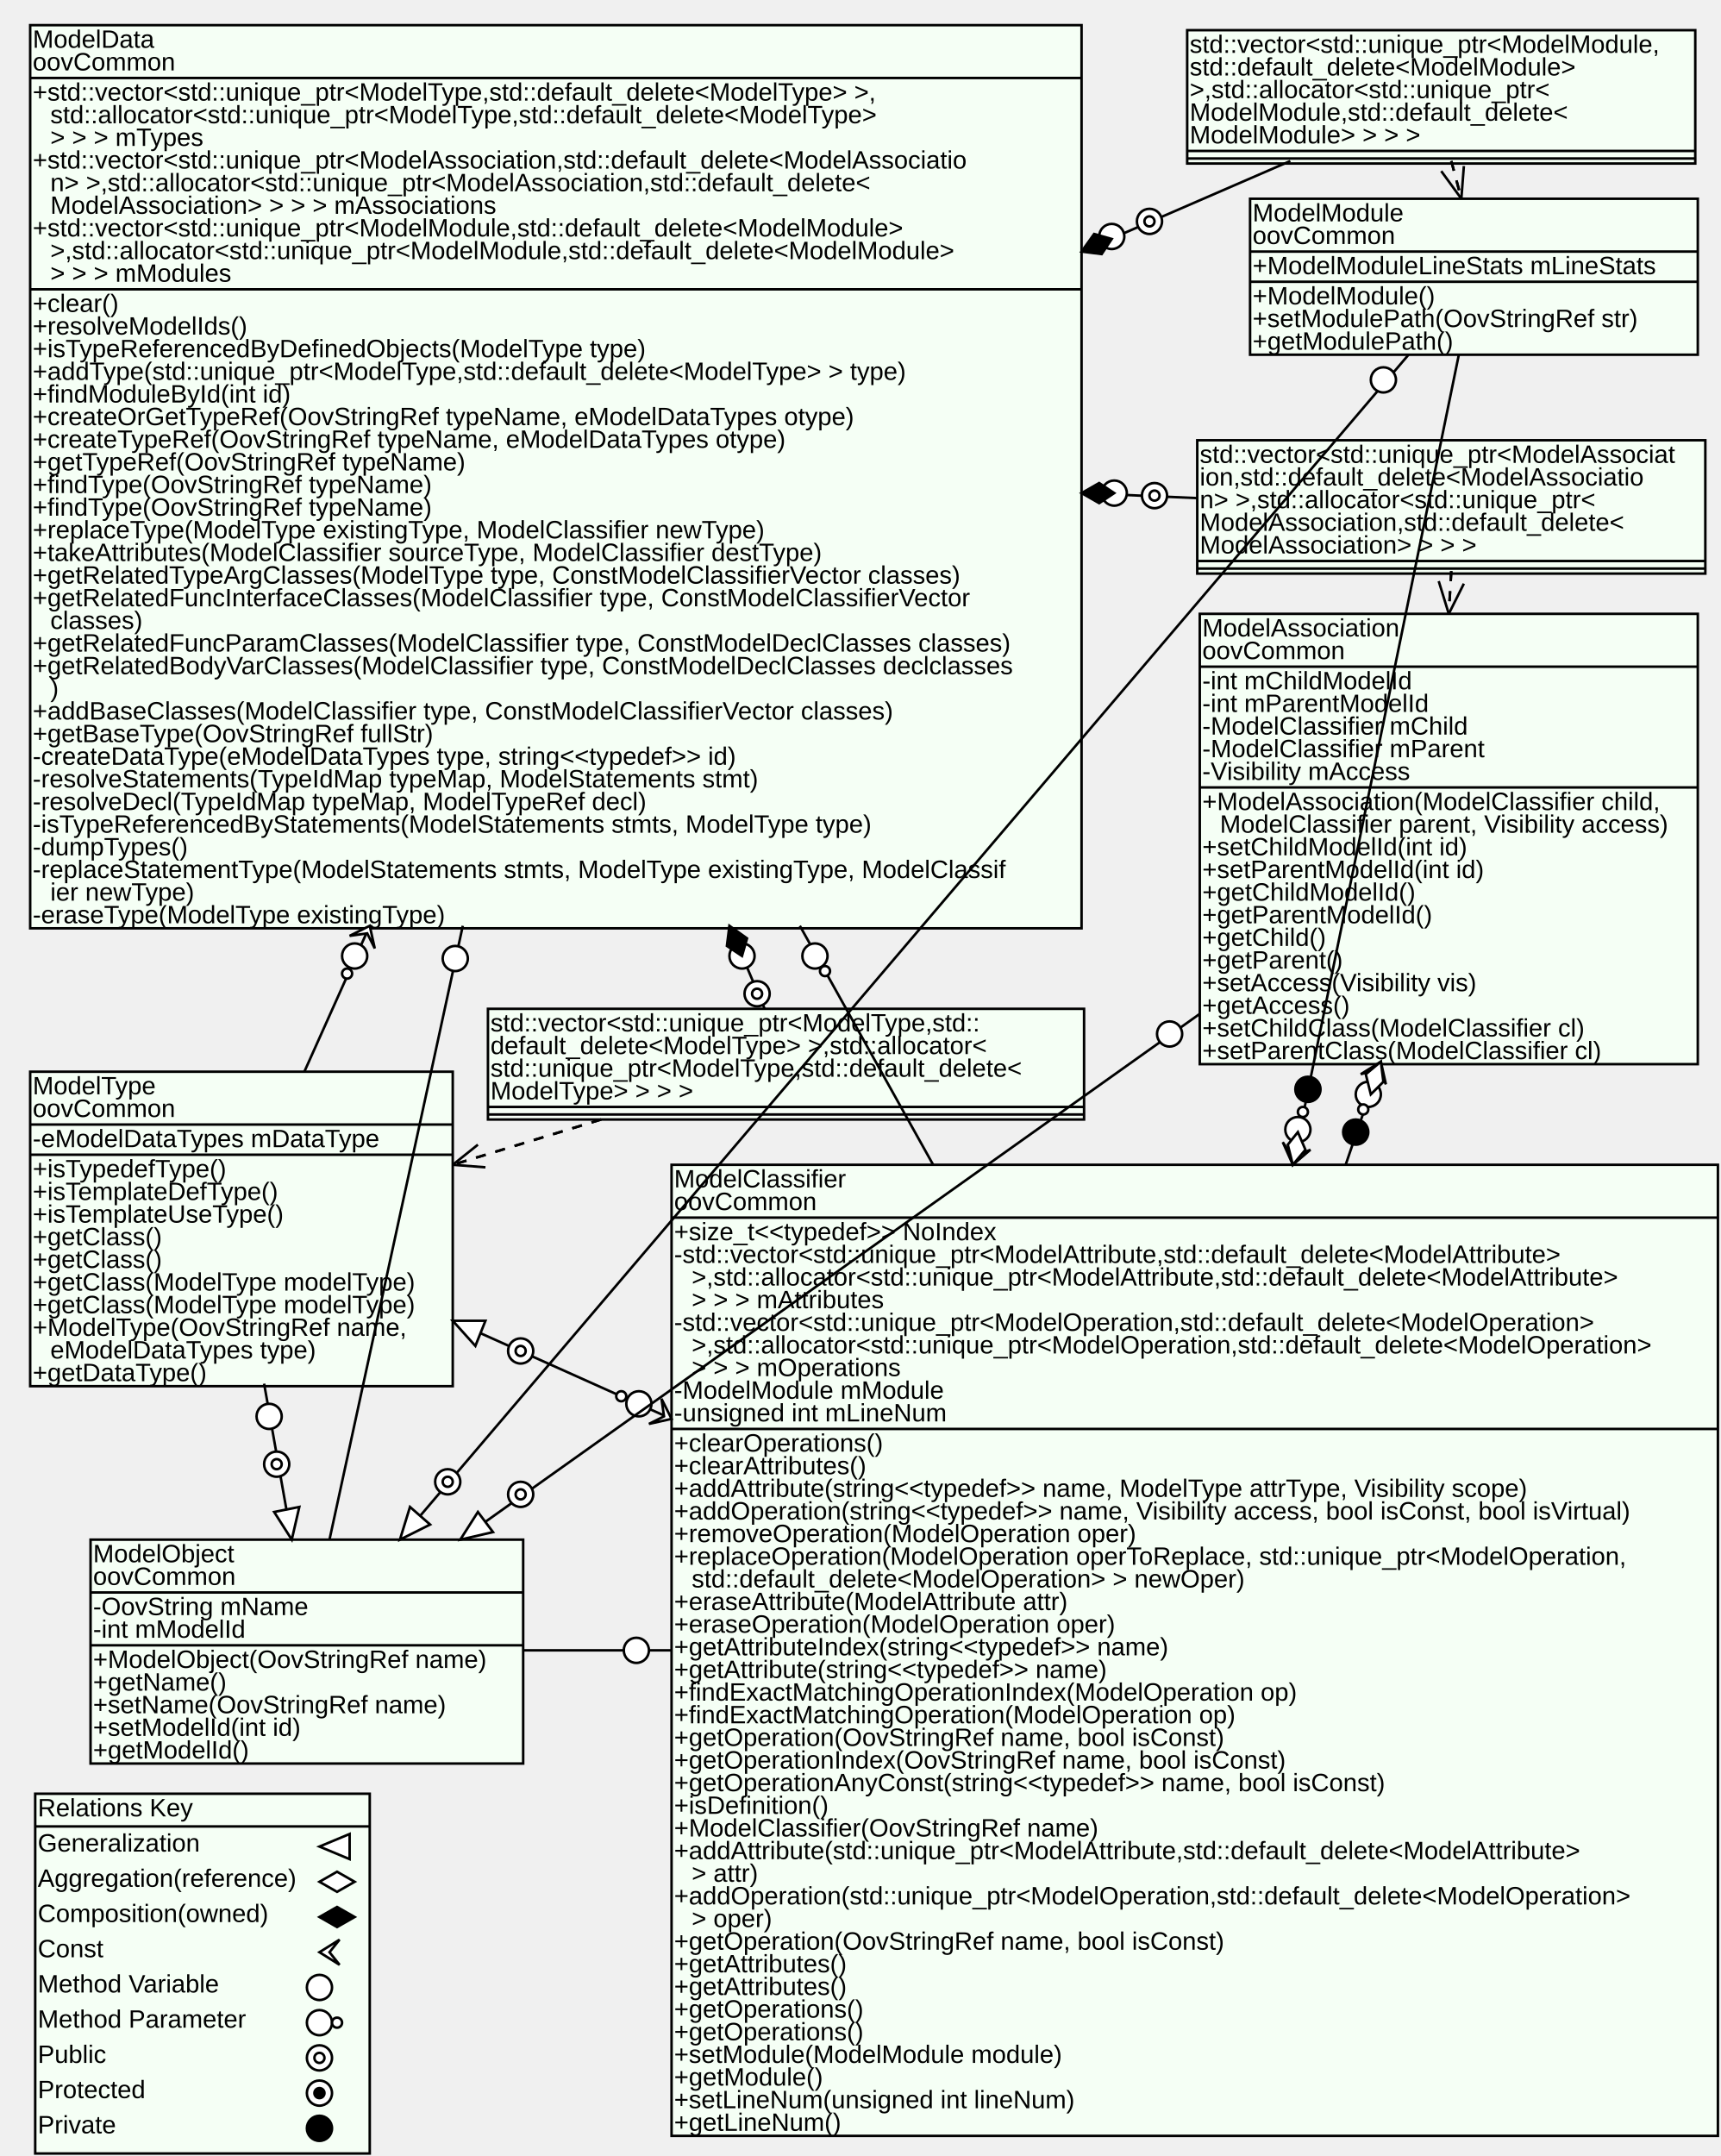
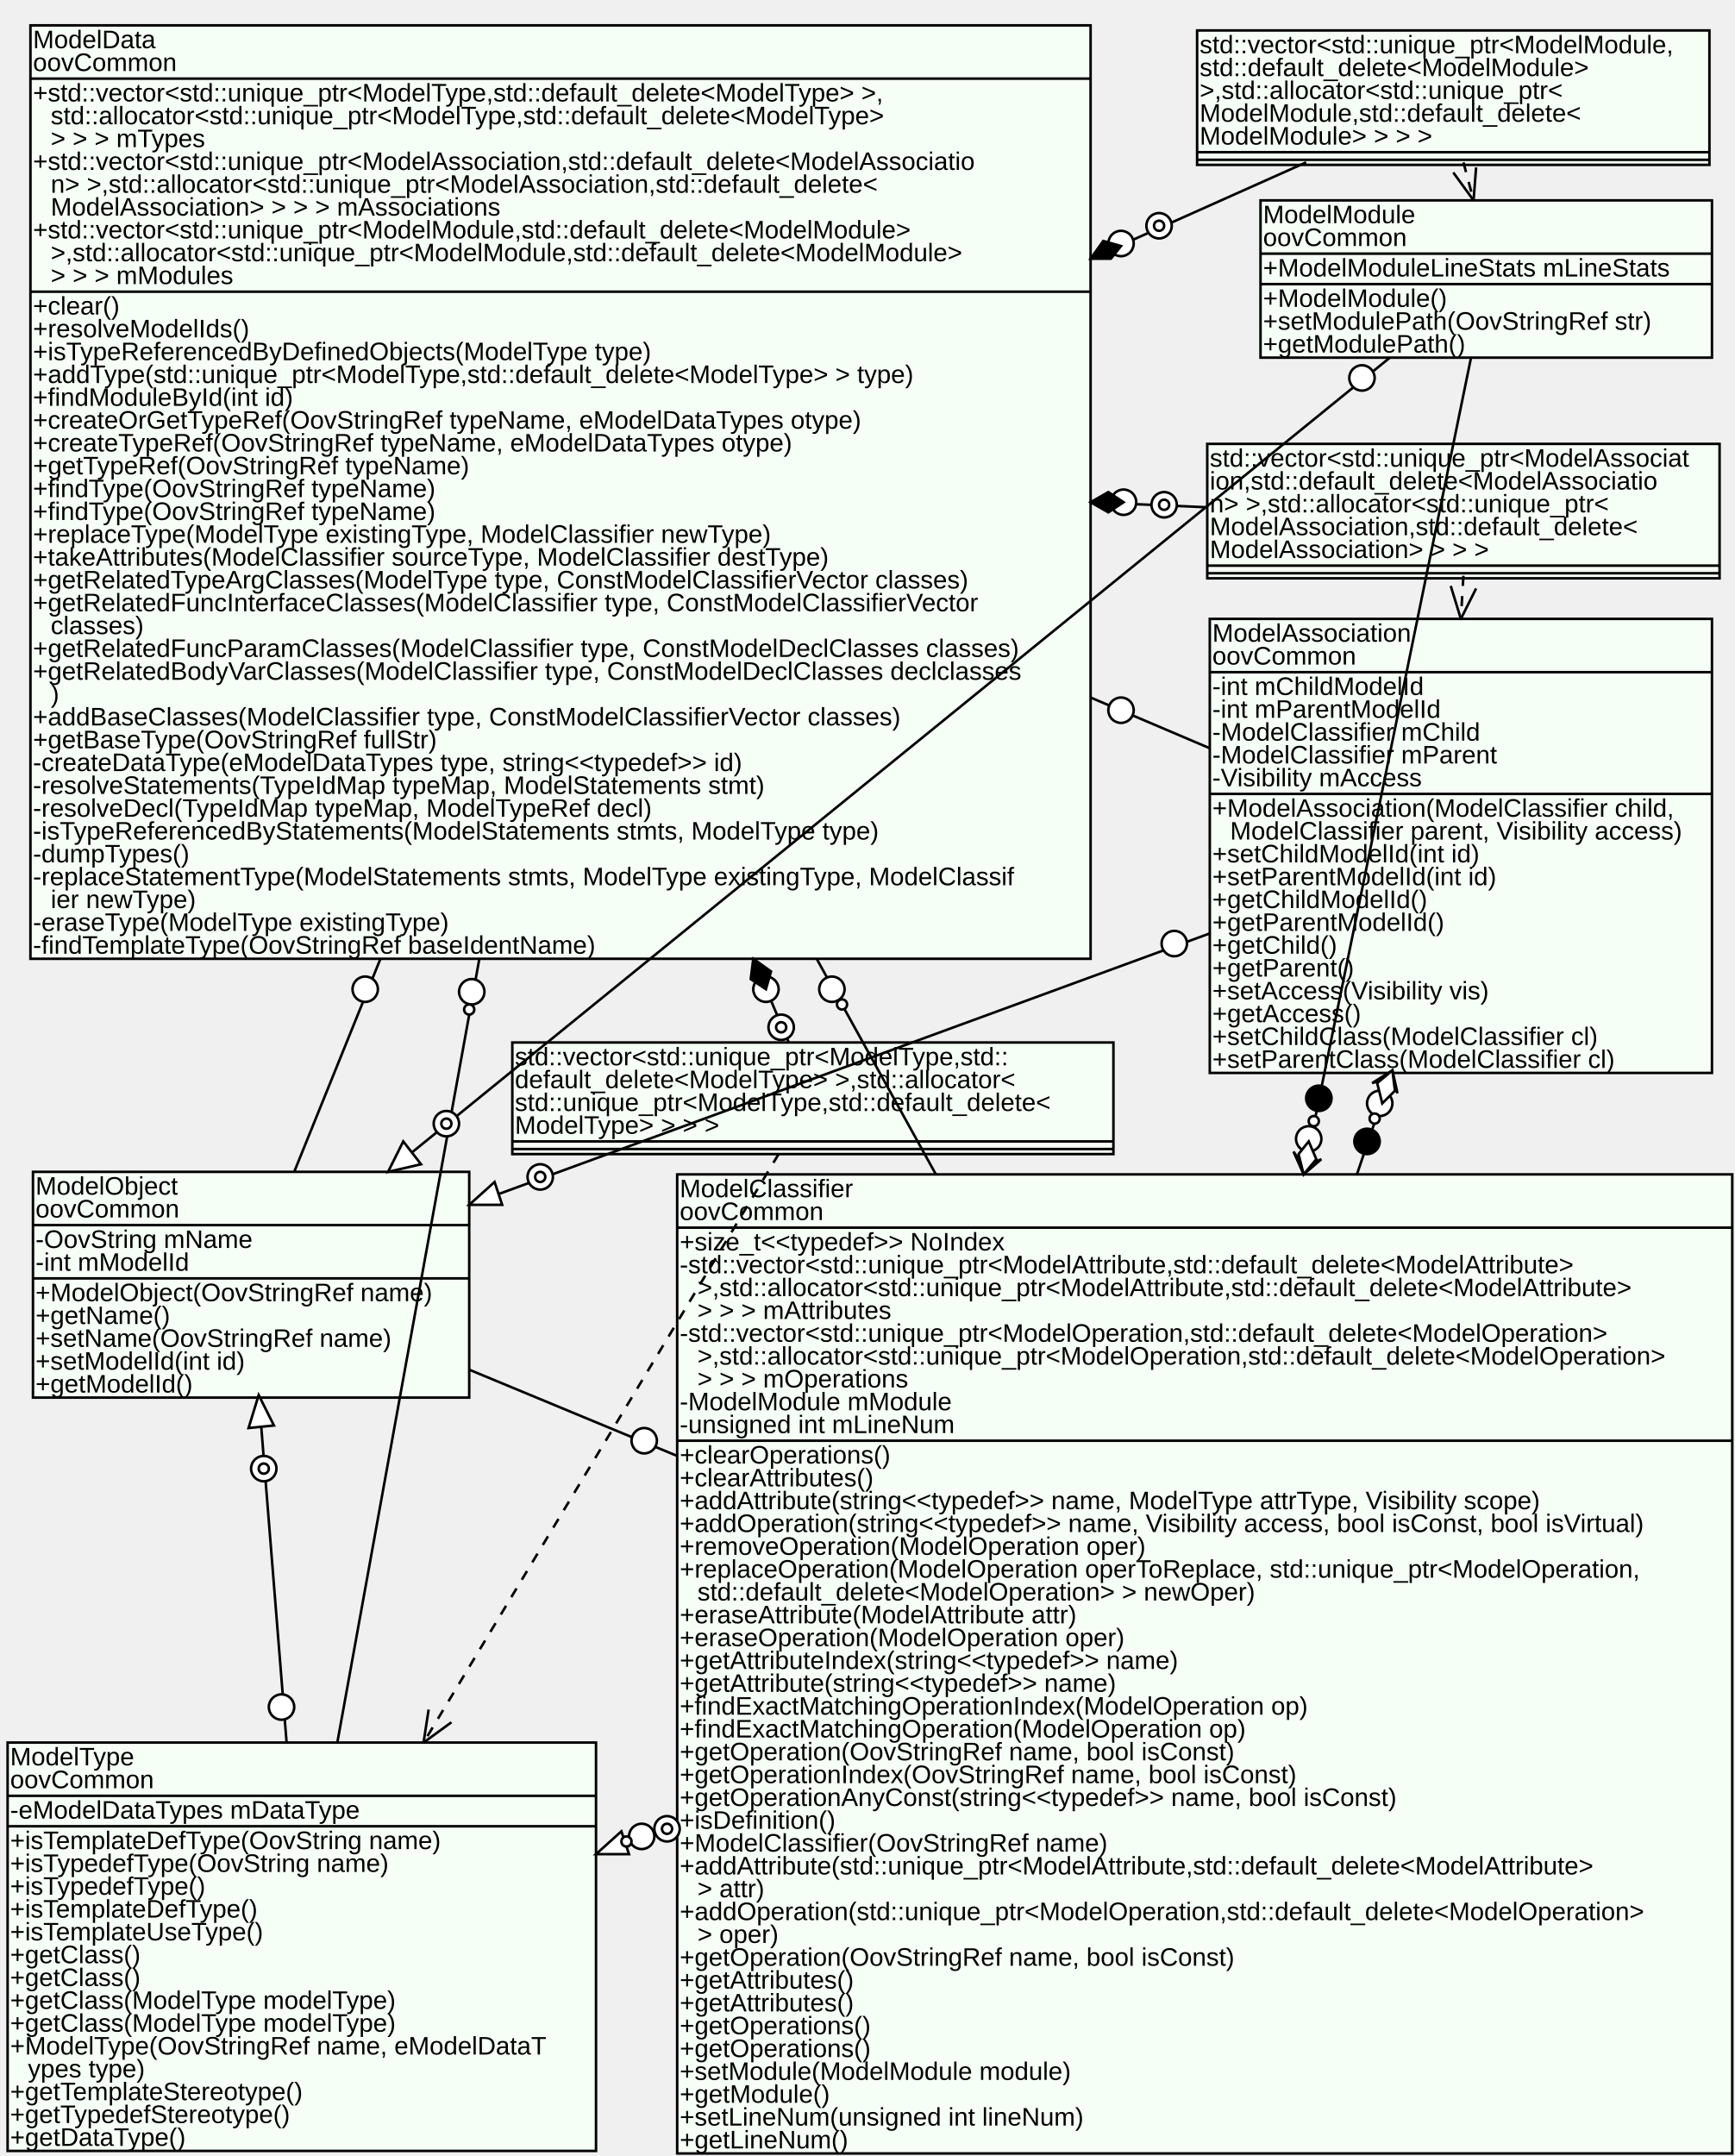
- <svg xmlns="http://www.w3.org/2000/svg" version="1.1" font-family="Arial, Helvetica, sans-serif" font-size="10" width="684" height="857">
-   <g fill="#f5fff5" stroke="#000000" style="stroke-width:1">
-     <rect x="14" y="713" width="133" height="143" />
-     <line x1="14" y1="726" x2="147" y2="726" />
-     <polygon points="127,734 139,739 139,729 127,734 " style="fill:#ffffff" />
-     <polygon points="127,748 134,752 141,748 134,744 127,748 " style="fill:#ffffff" />
-     <polygon points="127,762 134,766 141,762 134,758 127,762 " style="fill:#000000" />
-     <polygon points="127,776 135,781 131,776 135,771 127,776 " style="fill:#ffffff" />
-     <circle cx="127" cy="790" r="5" style="fill:#ffffff" />
-     <circle cx="127" cy="804" r="5" style="fill:#ffffff" />
-     <circle cx="134" cy="804" r="2" style="fill:#ffffff" />
-     <circle cx="127" cy="818" r="5" style="fill:#ffffff" />
-     <circle cx="127" cy="818" r="2" style="fill:#ffffff" />
-     <circle cx="127" cy="832" r="5" style="fill:#ffffff" />
-     <circle cx="127" cy="832" r="2" style="fill:#000000" />
-     <circle cx="127" cy="846" r="5" style="fill:#000000" />
-     <circle cx="127" cy="846" r="2" style="fill:#000000" />
-   </g>
-   <g stroke="none">
-     <text x="15" y="722">Relations Key</text>
-     <text x="15" y="736">Generalization</text>
-     <text x="15" y="750">Aggregation(reference)</text>
-     <text x="15" y="764">Composition(owned)</text>
-     <text x="15" y="778">Const</text>
-     <text x="15" y="792">Method Variable</text>
-     <text x="15" y="806">Method Parameter</text>
-     <text x="15" y="820">Public</text>
-     <text x="15" y="834">Protected</text>
-     <text x="15" y="848">Private</text>
-   </g>
-   <g fill="#f5fff5" stroke="#000000" style="stroke-width:1">
-     <rect x="12" y="10" width="418" height="359" />
+ <svg xmlns="http://www.w3.org/2000/svg" version="1.1" font-family="Arial, Helvetica, sans-serif" font-size="10" width="684" height="850">
+   <g fill="#f5fff5" stroke="#000000" style="stroke-width:1">
+     <rect x="12" y="10" width="418" height="368" />
    <line x1="12" y1="31" x2="430" y2="31" />
    <line x1="12" y1="115" x2="430" y2="115" />
  </g>
  <g stroke="none">
    <text x="13" y="19">ModelData</text>
    <text x="13" y="28">oovCommon</text>
    <text x="13" y="40">+std::vector&lt;std::unique_ptr&lt;ModelType,std::default_delete&lt;ModelType&gt; &gt;,</text>
    <text x="20" y="49">std::allocator&lt;std::unique_ptr&lt;ModelType,std::default_delete&lt;ModelType&gt;</text>
    <text x="20" y="58"> &gt; &gt; &gt; mTypes</text>
    <text x="13" y="67">+std::vector&lt;std::unique_ptr&lt;ModelAssociation,std::default_delete&lt;ModelAssociatio</text>
    <text x="20" y="76">n&gt; &gt;,std::allocator&lt;std::unique_ptr&lt;ModelAssociation,std::default_delete&lt;</text>
    <text x="20" y="85">ModelAssociation&gt; &gt; &gt; &gt; mAssociations</text>
    <text x="13" y="94">+std::vector&lt;std::unique_ptr&lt;ModelModule,std::default_delete&lt;ModelModule&gt;</text>
    <text x="20" y="103"> &gt;,std::allocator&lt;std::unique_ptr&lt;ModelModule,std::default_delete&lt;ModelModule&gt;</text>
    <text x="20" y="112"> &gt; &gt; &gt; mModules</text>
    <text x="13" y="124">+clear()</text>
    <text x="13" y="133">+resolveModelIds()</text>
    <text x="13" y="142">+isTypeReferencedByDefinedObjects(ModelType type)</text>
    <text x="13" y="151">+addType(std::unique_ptr&lt;ModelType,std::default_delete&lt;ModelType&gt; &gt; type)</text>
    <text x="13" y="160">+findModuleById(int id)</text>
    <text x="13" y="169">+createOrGetTypeRef(OovStringRef typeName, eModelDataTypes otype)</text>
    <text x="13" y="178">+createTypeRef(OovStringRef typeName, eModelDataTypes otype)</text>
    <text x="13" y="187">+getTypeRef(OovStringRef typeName)</text>
    <text x="13" y="196">+findType(OovStringRef typeName)</text>
    <text x="13" y="205">+findType(OovStringRef typeName)</text>
    <text x="13" y="214">+replaceType(ModelType existingType, ModelClassifier newType)</text>
    <text x="13" y="223">+takeAttributes(ModelClassifier sourceType, ModelClassifier destType)</text>
    <text x="13" y="232">+getRelatedTypeArgClasses(ModelType type, ConstModelClassifierVector classes)</text>
    <text x="13" y="241">+getRelatedFuncInterfaceClasses(ModelClassifier type, ConstModelClassifierVector </text>
    <text x="20" y="250">classes)</text>
    <text x="13" y="259">+getRelatedFuncParamClasses(ModelClassifier type, ConstModelDeclClasses classes)</text>
    <text x="13" y="268">+getRelatedBodyVarClasses(ModelClassifier type, ConstModelDeclClasses declclasses</text>
    <text x="20" y="277">)</text>
    <text x="13" y="286">+addBaseClasses(ModelClassifier type, ConstModelClassifierVector classes)</text>
    <text x="13" y="295">+getBaseType(OovStringRef fullStr)</text>
    <text x="13" y="304">-createDataType(eModelDataTypes type, string&lt;&lt;typedef&gt;&gt; id)</text>
    <text x="13" y="313">-resolveStatements(TypeIdMap typeMap, ModelStatements stmt)</text>
    <text x="13" y="322">-resolveDecl(TypeIdMap typeMap, ModelTypeRef decl)</text>
    <text x="13" y="331">-isTypeReferencedByStatements(ModelStatements stmts, ModelType type)</text>
    <text x="13" y="340">-dumpTypes()</text>
    <text x="13" y="349">-replaceStatementType(ModelStatements stmts, ModelType existingType, ModelClassif</text>
    <text x="20" y="358">ier newType)</text>
    <text x="13" y="367">-eraseType(ModelType existingType)</text>
-   </g>
-   <g stroke="none" font-style="italic">
- </g>
-   <g fill="#f5fff5" stroke="#000000" style="stroke-width:1">
-     <rect x="194" y="401" width="237" height="44" />
-     <line x1="194" y1="440" x2="431" y2="440" />
-     <line x1="194" y1="443" x2="431" y2="443" />
-   </g>
-   <g stroke="none">
-     <text x="195" y="410">std::vector&lt;std::unique_ptr&lt;ModelType,std::</text>
-     <text x="195" y="419">  default_delete&lt;ModelType&gt; &gt;,std::allocator&lt;</text>
-     <text x="195" y="428">  std::unique_ptr&lt;ModelType,std::default_delete&lt;</text>
-     <text x="195" y="437">  ModelType&gt; &gt; &gt; &gt;</text>
+     <text x="13" y="376">-findTemplateType(OovStringRef baseIdentName)</text>
+   </g>
+   <g stroke="none" font-style="italic">
+ </g>
+   <g fill="#f5fff5" stroke="#000000" style="stroke-width:1">
+     <rect x="202" y="411" width="237" height="44" />
+     <line x1="202" y1="450" x2="439" y2="450" />
+     <line x1="202" y1="453" x2="439" y2="453" />
+   </g>
+   <g stroke="none">
+     <text x="203" y="420">std::vector&lt;std::unique_ptr&lt;ModelType,std::</text>
+     <text x="203" y="429">  default_delete&lt;ModelType&gt; &gt;,std::allocator&lt;</text>
+     <text x="203" y="438">  std::unique_ptr&lt;ModelType,std::default_delete&lt;</text>
+     <text x="203" y="447">  ModelType&gt; &gt; &gt; &gt;</text>
  </g>
  <g stroke="none" font-style="italic">
</g>
  <g fill="#f5fff5" stroke="#000000" style="stroke-width:1">
    <rect x="476" y="175" width="202" height="53" />
    <line x1="476" y1="223" x2="678" y2="223" />
    <line x1="476" y1="226" x2="678" y2="226" />
  </g>
  <g stroke="none">
    <text x="477" y="184">std::vector&lt;std::unique_ptr&lt;ModelAssociat</text>
    <text x="477" y="193">  ion,std::default_delete&lt;ModelAssociatio</text>
    <text x="477" y="202">  n&gt; &gt;,std::allocator&lt;std::unique_ptr&lt;</text>
    <text x="477" y="211">  ModelAssociation,std::default_delete&lt;</text>
    <text x="477" y="220">  ModelAssociation&gt; &gt; &gt; &gt;</text>
  </g>
  <g stroke="none" font-style="italic">
</g>
  <g fill="#f5fff5" stroke="#000000" style="stroke-width:1">
    <rect x="472" y="12" width="202" height="53" />
    <line x1="472" y1="60" x2="674" y2="60" />
    <line x1="472" y1="63" x2="674" y2="63" />
  </g>
  <g stroke="none">
    <text x="473" y="21">std::vector&lt;std::unique_ptr&lt;ModelModule,</text>
    <text x="473" y="30">  std::default_delete&lt;ModelModule&gt;</text>
    <text x="473" y="39">   &gt;,std::allocator&lt;std::unique_ptr&lt;</text>
    <text x="473" y="48">  ModelModule,std::default_delete&lt;</text>
    <text x="473" y="57">  ModelModule&gt; &gt; &gt; &gt;</text>
  </g>
  <g stroke="none" font-style="italic">
</g>
  <g fill="#f5fff5" stroke="#000000" style="stroke-width:1">
-     <rect x="12" y="426" width="168" height="125" />
-     <line x1="12" y1="447" x2="180" y2="447" />
-     <line x1="12" y1="459" x2="180" y2="459" />
-   </g>
-   <g stroke="none">
-     <text x="13" y="435">ModelType</text>
-     <text x="13" y="444">oovCommon</text>
-     <text x="13" y="456">-eModelDataTypes mDataType</text>
-     <text x="13" y="468">+isTypedefType()</text>
-     <text x="13" y="477">+isTemplateDefType()</text>
-     <text x="13" y="486">+isTemplateUseType()</text>
-     <text x="13" y="495">+getClass()</text>
-     <text x="13" y="504">+getClass()</text>
-     <text x="13" y="513">+getClass(ModelType modelType)</text>
-     <text x="13" y="522">+getClass(ModelType modelType)</text>
-     <text x="13" y="531">+ModelType(OovStringRef name,</text>
-     <text x="20" y="540"> eModelDataTypes type)</text>
-     <text x="13" y="549">+getDataType()</text>
+     <rect x="3" y="687" width="232" height="161" />
+     <line x1="3" y1="708" x2="235" y2="708" />
+     <line x1="3" y1="720" x2="235" y2="720" />
+   </g>
+   <g stroke="none">
+     <text x="4" y="696">ModelType</text>
+     <text x="4" y="705">oovCommon</text>
+     <text x="4" y="717">-eModelDataTypes mDataType</text>
+     <text x="4" y="729">+isTemplateDefType(OovString name)</text>
+     <text x="4" y="738">+isTypedefType(OovString name)</text>
+     <text x="4" y="747">+isTypedefType()</text>
+     <text x="4" y="756">+isTemplateDefType()</text>
+     <text x="4" y="765">+isTemplateUseType()</text>
+     <text x="4" y="774">+getClass()</text>
+     <text x="4" y="783">+getClass()</text>
+     <text x="4" y="792">+getClass(ModelType modelType)</text>
+     <text x="4" y="801">+getClass(ModelType modelType)</text>
+     <text x="4" y="810">+ModelType(OovStringRef name, eModelDataT</text>
+     <text x="11" y="819">ypes type)</text>
+     <text x="4" y="828">+getTemplateStereotype()</text>
+     <text x="4" y="837">+getTypedefStereotype()</text>
+     <text x="4" y="846">+getDataType()</text>
  </g>
  <g stroke="none" font-style="italic">
</g>
  <g fill="#f5fff5" stroke="#000000" style="stroke-width:1">
    <rect x="477" y="244" width="198" height="179" />
    <line x1="477" y1="265" x2="675" y2="265" />
    <line x1="477" y1="313" x2="675" y2="313" />
  </g>
  <g stroke="none">
    <text x="478" y="253">ModelAssociation</text>
    <text x="478" y="262">oovCommon</text>
    <text x="478" y="274">-int mChildModelId</text>
    <text x="478" y="283">-int mParentModelId</text>
    <text x="478" y="292">-ModelClassifier mChild</text>
    <text x="478" y="301">-ModelClassifier mParent</text>
    <text x="478" y="310">-Visibility mAccess</text>
    <text x="478" y="322">+ModelAssociation(ModelClassifier child,</text>
    <text x="485" y="331"> ModelClassifier parent, Visibility access)</text>
    <text x="478" y="340">+setChildModelId(int id)</text>
    <text x="478" y="349">+setParentModelId(int id)</text>
    <text x="478" y="358">+getChildModelId()</text>
    <text x="478" y="367">+getParentModelId()</text>
    <text x="478" y="376">+getChild()</text>
    <text x="478" y="385">+getParent()</text>
    <text x="478" y="394">+setAccess(Visibility vis)</text>
    <text x="478" y="403">+getAccess()</text>
    <text x="478" y="412">+setChildClass(ModelClassifier cl)</text>
    <text x="478" y="421">+setParentClass(ModelClassifier cl)</text>
  </g>
  <g stroke="none" font-style="italic">
</g>
  <g fill="#f5fff5" stroke="#000000" style="stroke-width:1">
    <rect x="497" y="79" width="178" height="62" />
    <line x1="497" y1="100" x2="675" y2="100" />
    <line x1="497" y1="112" x2="675" y2="112" />
  </g>
  <g stroke="none">
    <text x="498" y="88">ModelModule</text>
    <text x="498" y="97">oovCommon</text>
    <text x="498" y="109">+ModelModuleLineStats mLineStats</text>
    <text x="498" y="121">+ModelModule()</text>
    <text x="498" y="130">+setModulePath(OovStringRef str)</text>
    <text x="498" y="139">+getModulePath()</text>
  </g>
  <g stroke="none" font-style="italic">
</g>
  <g fill="#f5fff5" stroke="#000000" style="stroke-width:1">
    <rect x="267" y="463" width="416" height="386" />
    <line x1="267" y1="484" x2="683" y2="484" />
    <line x1="267" y1="568" x2="683" y2="568" />
  </g>
  <g stroke="none">
    <text x="268" y="472">ModelClassifier</text>
    <text x="268" y="481">oovCommon</text>
    <text x="268" y="493">+size_t&lt;&lt;typedef&gt;&gt; NoIndex</text>
    <text x="268" y="502">-std::vector&lt;std::unique_ptr&lt;ModelAttribute,std::default_delete&lt;ModelAttribute&gt;</text>
    <text x="275" y="511"> &gt;,std::allocator&lt;std::unique_ptr&lt;ModelAttribute,std::default_delete&lt;ModelAttribute&gt;</text>
    <text x="275" y="520"> &gt; &gt; &gt; mAttributes</text>
    <text x="268" y="529">-std::vector&lt;std::unique_ptr&lt;ModelOperation,std::default_delete&lt;ModelOperation&gt;</text>
    <text x="275" y="538"> &gt;,std::allocator&lt;std::unique_ptr&lt;ModelOperation,std::default_delete&lt;ModelOperation&gt;</text>
    <text x="275" y="547"> &gt; &gt; &gt; mOperations</text>
    <text x="268" y="556">-ModelModule mModule</text>
    <text x="268" y="565">-unsigned int mLineNum</text>
    <text x="268" y="577">+clearOperations()</text>
    <text x="268" y="586">+clearAttributes()</text>
    <text x="268" y="595">+addAttribute(string&lt;&lt;typedef&gt;&gt; name, ModelType attrType, Visibility scope)</text>
    <text x="268" y="604">+addOperation(string&lt;&lt;typedef&gt;&gt; name, Visibility access, bool isConst, bool isVirtual)</text>
    <text x="268" y="613">+removeOperation(ModelOperation oper)</text>
    <text x="268" y="622">+replaceOperation(ModelOperation operToReplace, std::unique_ptr&lt;ModelOperation,</text>
    <text x="275" y="631">std::default_delete&lt;ModelOperation&gt; &gt; newOper)</text>
    <text x="268" y="640">+eraseAttribute(ModelAttribute attr)</text>
    <text x="268" y="649">+eraseOperation(ModelOperation oper)</text>
    <text x="268" y="658">+getAttributeIndex(string&lt;&lt;typedef&gt;&gt; name)</text>
    <text x="268" y="667">+getAttribute(string&lt;&lt;typedef&gt;&gt; name)</text>
    <text x="268" y="676">+findExactMatchingOperationIndex(ModelOperation op)</text>
    <text x="268" y="685">+findExactMatchingOperation(ModelOperation op)</text>
    <text x="268" y="694">+getOperation(OovStringRef name, bool isConst)</text>
    <text x="268" y="703">+getOperationIndex(OovStringRef name, bool isConst)</text>
    <text x="268" y="712">+getOperationAnyConst(string&lt;&lt;typedef&gt;&gt; name, bool isConst)</text>
    <text x="268" y="721">+isDefinition()</text>
    <text x="268" y="730">+ModelClassifier(OovStringRef name)</text>
    <text x="268" y="739">+addAttribute(std::unique_ptr&lt;ModelAttribute,std::default_delete&lt;ModelAttribute&gt;</text>
    <text x="275" y="748"> &gt; attr)</text>
    <text x="268" y="757">+addOperation(std::unique_ptr&lt;ModelOperation,std::default_delete&lt;ModelOperation&gt;</text>
    <text x="275" y="766"> &gt; oper)</text>
    <text x="268" y="775">+getOperation(OovStringRef name, bool isConst)</text>
    <text x="268" y="784">+getAttributes()</text>
    <text x="268" y="793">+getAttributes()</text>
    <text x="268" y="802">+getOperations()</text>
    <text x="268" y="811">+getOperations()</text>
    <text x="268" y="820">+setModule(ModelModule module)</text>
    <text x="268" y="829">+getModule()</text>
    <text x="268" y="838">+setLineNum(unsigned int lineNum)</text>
    <text x="268" y="847">+getLineNum()</text>
  </g>
  <g stroke="none" font-style="italic">
</g>
  <g fill="#f5fff5" stroke="#000000" style="stroke-width:1">
-     <rect x="36" y="612" width="172" height="89" />
-     <line x1="36" y1="633" x2="208" y2="633" />
-     <line x1="36" y1="654" x2="208" y2="654" />
-   </g>
-   <g stroke="none">
-     <text x="37" y="621">ModelObject</text>
-     <text x="37" y="630">oovCommon</text>
-     <text x="37" y="642">-OovString mName</text>
-     <text x="37" y="651">-int mModelId</text>
-     <text x="37" y="663">+ModelObject(OovStringRef name)</text>
-     <text x="37" y="672">+getName()</text>
-     <text x="37" y="681">+setName(OovStringRef name)</text>
-     <text x="37" y="690">+setModelId(int id)</text>
-     <text x="37" y="699">+getModelId()</text>
+     <rect x="13" y="462" width="172" height="89" />
+     <line x1="13" y1="483" x2="185" y2="483" />
+     <line x1="13" y1="504" x2="185" y2="504" />
+   </g>
+   <g stroke="none">
+     <text x="14" y="471">ModelObject</text>
+     <text x="14" y="480">oovCommon</text>
+     <text x="14" y="492">-OovString mName</text>
+     <text x="14" y="501">-int mModelId</text>
+     <text x="14" y="513">+ModelObject(OovStringRef name)</text>
+     <text x="14" y="522">+getName()</text>
+     <text x="14" y="531">+setName(OovStringRef name)</text>
+     <text x="14" y="540">+setModelId(int id)</text>
+     <text x="14" y="549">+getModelId()</text>
  </g>
  <g stroke="none" font-style="italic">
</g>
  <g fill="#f5f5ff" stroke="#000000" style="stroke-width:1">
-     <line x1="290" y1="368" x2="304" y2="401" />
-     <circle cx="295" cy="380" r="5" style="fill:#ffffff" />
-     <circle cx="301" cy="395" r="5" style="fill:#ffffff" />
-     <circle cx="301" cy="395" r="2" style="fill:#ffffff" />
-     <polygon points="290,368 289,376 295,380 297,373 290,368 " style="fill:#000000" />
-     <line x1="430" y1="196" x2="476" y2="198" />
-     <circle cx="443" cy="196" r="5" style="fill:#ffffff" />
-     <circle cx="459" cy="197" r="5" style="fill:#ffffff" />
-     <circle cx="459" cy="197" r="2" style="fill:#ffffff" />
-     <polygon points="430,196 437,200 443,196 437,192 430,196 " style="fill:#000000" />
-     <line x1="430" y1="100" x2="513" y2="64" />
-     <circle cx="442" cy="94" r="5" style="fill:#ffffff" />
-     <circle cx="457" cy="88" r="5" style="fill:#ffffff" />
-     <circle cx="457" cy="88" r="2" style="fill:#ffffff" />
-     <polygon points="430,100 438,101 442,95 435,93 430,100 " style="fill:#000000" />
-     <line x1="147" y1="368" x2="121" y2="426" />
-     <polygon points="147,368 139,372 146,371 149,377 147,368 " style="fill:#ffffff" />
-     <circle cx="141" cy="380" r="5" style="fill:#ffffff" />
-     <circle cx="138" cy="387" r="2" style="fill:#ffffff" />
-     <line x1="318" y1="368" x2="371" y2="463" />
-     <circle cx="324" cy="380" r="5" style="fill:#ffffff" />
-     <circle cx="328" cy="386" r="2" style="fill:#ffffff" />
-     <line x1="184" y1="368" x2="131" y2="612" />
-     <circle cx="181" cy="381" r="5" style="fill:#ffffff" />
-     <line x1="239" y1="445" x2="180" y2="463" style="stroke-dasharray: 4, 4 " />
-     <line x1="239" y1="445" x2="180" y2="463" style="stroke-dasharray: 4, 4 " />
-     <line x1="180" y1="463" x2="193" y2="464" />
-     <line x1="180" y1="463" x2="190" y2="455" />
-     <line x1="577" y1="227" x2="576" y2="244" style="stroke-dasharray: 4, 4 " />
+     <line x1="297" y1="378" x2="311" y2="411" />
+     <circle cx="302" cy="390" r="5" style="fill:#ffffff" />
+     <circle cx="308" cy="405" r="5" style="fill:#ffffff" />
+     <circle cx="308" cy="405" r="2" style="fill:#ffffff" />
+     <polygon points="297,378 296,386 302,390 304,383 297,378 " style="fill:#000000" />
+     <line x1="430" y1="198" x2="476" y2="200" />
+     <circle cx="443" cy="198" r="5" style="fill:#ffffff" />
+     <circle cx="459" cy="199" r="5" style="fill:#ffffff" />
+     <circle cx="459" cy="199" r="2" style="fill:#ffffff" />
+     <polygon points="430,198 437,202 443,198 437,194 430,198 " style="fill:#000000" />
+     <line x1="430" y1="102" x2="515" y2="64" />
+     <circle cx="442" cy="96" r="5" style="fill:#ffffff" />
+     <circle cx="457" cy="89" r="5" style="fill:#ffffff" />
+     <circle cx="457" cy="89" r="2" style="fill:#ffffff" />
+     <polygon points="430,102 438,102 442,97 435,95 430,102 " style="fill:#000000" />
+     <line x1="189" y1="378" x2="133" y2="687" />
+     <circle cx="186" cy="391" r="5" style="fill:#ffffff" />
+     <circle cx="185" cy="398" r="2" style="fill:#ffffff" />
+     <line x1="430" y1="275" x2="477" y2="295" />
+     <circle cx="442" cy="280" r="5" style="fill:#ffffff" />
+     <line x1="322" y1="378" x2="369" y2="463" />
+     <circle cx="328" cy="390" r="5" style="fill:#ffffff" />
+     <circle cx="332" cy="396" r="2" style="fill:#ffffff" />
+     <line x1="150" y1="378" x2="116" y2="462" />
+     <circle cx="144" cy="390" r="5" style="fill:#ffffff" />
+     <line x1="307" y1="455" x2="167" y2="687" style="stroke-dasharray: 4, 4 " />
+     <line x1="167" y1="687" x2="178" y2="679" />
+     <line x1="167" y1="687" x2="169" y2="674" />
    <line x1="577" y1="227" x2="576" y2="244" style="stroke-dasharray: 4, 4 " />
    <line x1="576" y1="244" x2="582" y2="232" />
    <line x1="576" y1="244" x2="572" y2="231" />
    <line x1="577" y1="64" x2="581" y2="79" style="stroke-dasharray: 4, 4 " />
-     <line x1="577" y1="64" x2="581" y2="79" style="stroke-dasharray: 4, 4 " />
    <line x1="581" y1="79" x2="582" y2="66" />
    <line x1="581" y1="79" x2="573" y2="68" />
-     <line x1="180" y1="525" x2="267" y2="564" />
-     <circle cx="207" cy="537" r="5" style="fill:#ffffff" />
-     <circle cx="207" cy="537" r="2" style="fill:#ffffff" />
-     <polygon points="180,525 189,535 193,525 180,525 " style="fill:#ffffff" />
-     <polygon points="267,564 263,556 264,563 258,566 267,564 " style="fill:#ffffff" />
-     <circle cx="254" cy="558" r="5" style="fill:#ffffff" />
-     <circle cx="247" cy="555" r="2" style="fill:#ffffff" />
-     <line x1="105" y1="550" x2="116" y2="612" />
-     <circle cx="107" cy="563" r="5" style="fill:#ffffff" />
-     <circle cx="110" cy="582" r="5" style="fill:#ffffff" />
-     <circle cx="110" cy="582" r="2" style="fill:#ffffff" />
-     <polygon points="116,612 119,599 109,601 116,612 " style="fill:#ffffff" />
+     <line x1="235" y1="731" x2="267" y2="720" />
+     <circle cx="263" cy="721" r="5" style="fill:#ffffff" />
+     <circle cx="263" cy="721" r="2" style="fill:#ffffff" />
+     <polygon points="235,731 248,731 245,722 235,731 " style="fill:#ffffff" />
+     <circle cx="253" cy="724" r="5" style="fill:#ffffff" />
+     <circle cx="247" cy="726" r="2" style="fill:#ffffff" />
+     <line x1="113" y1="687" x2="102" y2="550" />
+     <circle cx="111" cy="673" r="5" style="fill:#ffffff" />
+     <circle cx="104" cy="579" r="5" style="fill:#ffffff" />
+     <circle cx="104" cy="579" r="2" style="fill:#ffffff" />
+     <polygon points="102,550 98,563 108,562 102,550 " style="fill:#ffffff" />
    <line x1="549" y1="422" x2="535" y2="463" />
    <polygon points="549,422 541,427 548,425 551,431 549,422 " style="fill:#ffffff" />
    <circle cx="544" cy="435" r="5" style="fill:#ffffff" />
    <circle cx="542" cy="441" r="2" style="fill:#ffffff" />
    <circle cx="539" cy="450" r="5" style="fill:#000000" />
    <circle cx="539" cy="450" r="2" style="fill:#000000" />
    <polygon points="549,422 543,427 545,435 550,430 549,422 " style="fill:#ffffff" />
-     <line x1="477" y1="403" x2="183" y2="612" />
-     <circle cx="465" cy="411" r="5" style="fill:#ffffff" />
-     <circle cx="207" cy="594" r="5" style="fill:#ffffff" />
-     <circle cx="207" cy="594" r="2" style="fill:#ffffff" />
-     <polygon points="183,612 196,609 190,601 183,612 " style="fill:#ffffff" />
+     <line x1="477" y1="368" x2="185" y2="475" />
+     <circle cx="463" cy="372" r="5" style="fill:#ffffff" />
+     <circle cx="213" cy="464" r="5" style="fill:#ffffff" />
+     <circle cx="213" cy="464" r="2" style="fill:#ffffff" />
+     <polygon points="185,475 198,475 195,466 185,475 " style="fill:#ffffff" />
    <line x1="580" y1="141" x2="514" y2="463" />
    <polygon points="514,463 521,457 514,460 510,454 514,463 " style="fill:#ffffff" />
    <circle cx="516" cy="449" r="5" style="fill:#ffffff" />
    <circle cx="518" cy="442" r="2" style="fill:#ffffff" />
    <circle cx="520" cy="433" r="5" style="fill:#000000" />
    <circle cx="520" cy="433" r="2" style="fill:#000000" />
    <polygon points="514,463 519,457 516,450 512,455 514,463 " style="fill:#ffffff" />
-     <line x1="560" y1="141" x2="159" y2="612" />
-     <circle cx="550" cy="151" r="5" style="fill:#ffffff" />
-     <circle cx="178" cy="589" r="5" style="fill:#ffffff" />
-     <circle cx="178" cy="589" r="2" style="fill:#ffffff" />
-     <polygon points="159,612 171,606 163,599 159,612 " style="fill:#ffffff" />
-     <line x1="267" y1="656" x2="208" y2="656" />
-     <circle cx="253" cy="656" r="5" style="fill:#ffffff" />
+     <line x1="548" y1="141" x2="153" y2="462" />
+     <circle cx="537" cy="149" r="5" style="fill:#ffffff" />
+     <circle cx="176" cy="443" r="5" style="fill:#ffffff" />
+     <circle cx="176" cy="443" r="2" style="fill:#ffffff" />
+     <polygon points="153,462 166,459 159,450 153,462 " style="fill:#ffffff" />
+     <line x1="267" y1="574" x2="185" y2="540" />
+     <circle cx="254" cy="568" r="5" style="fill:#ffffff" />
  </g>
</svg>
